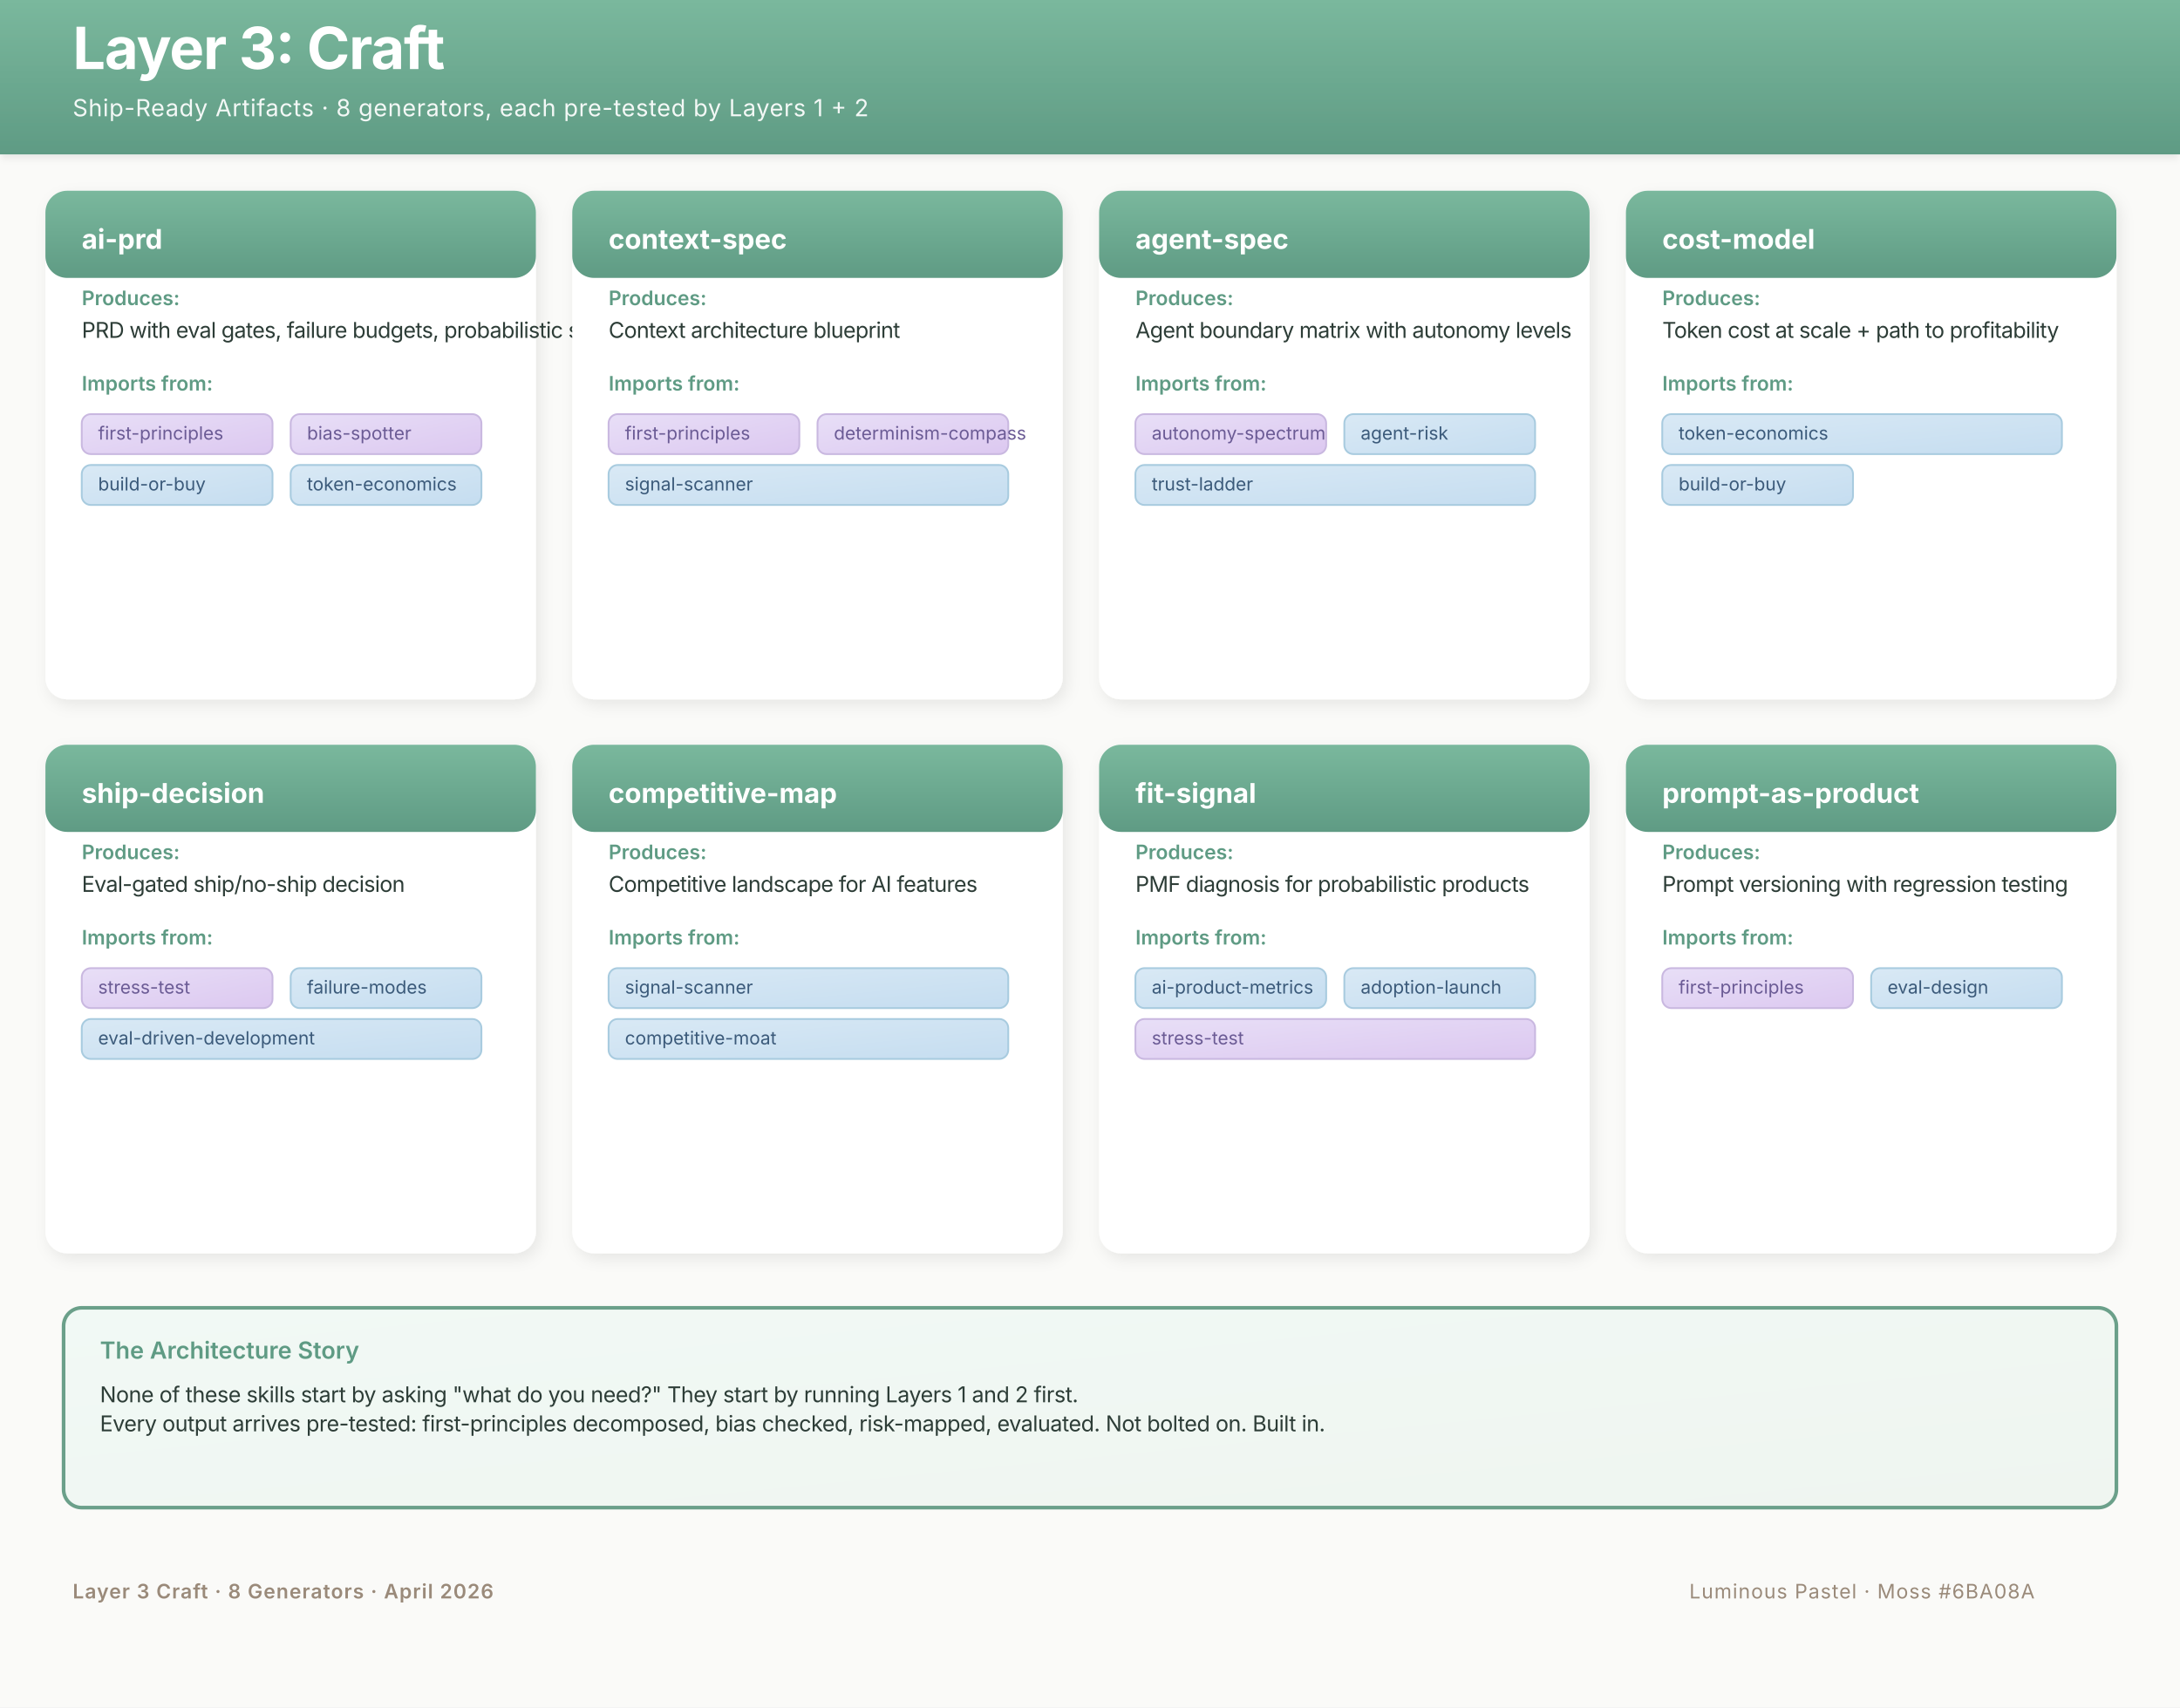
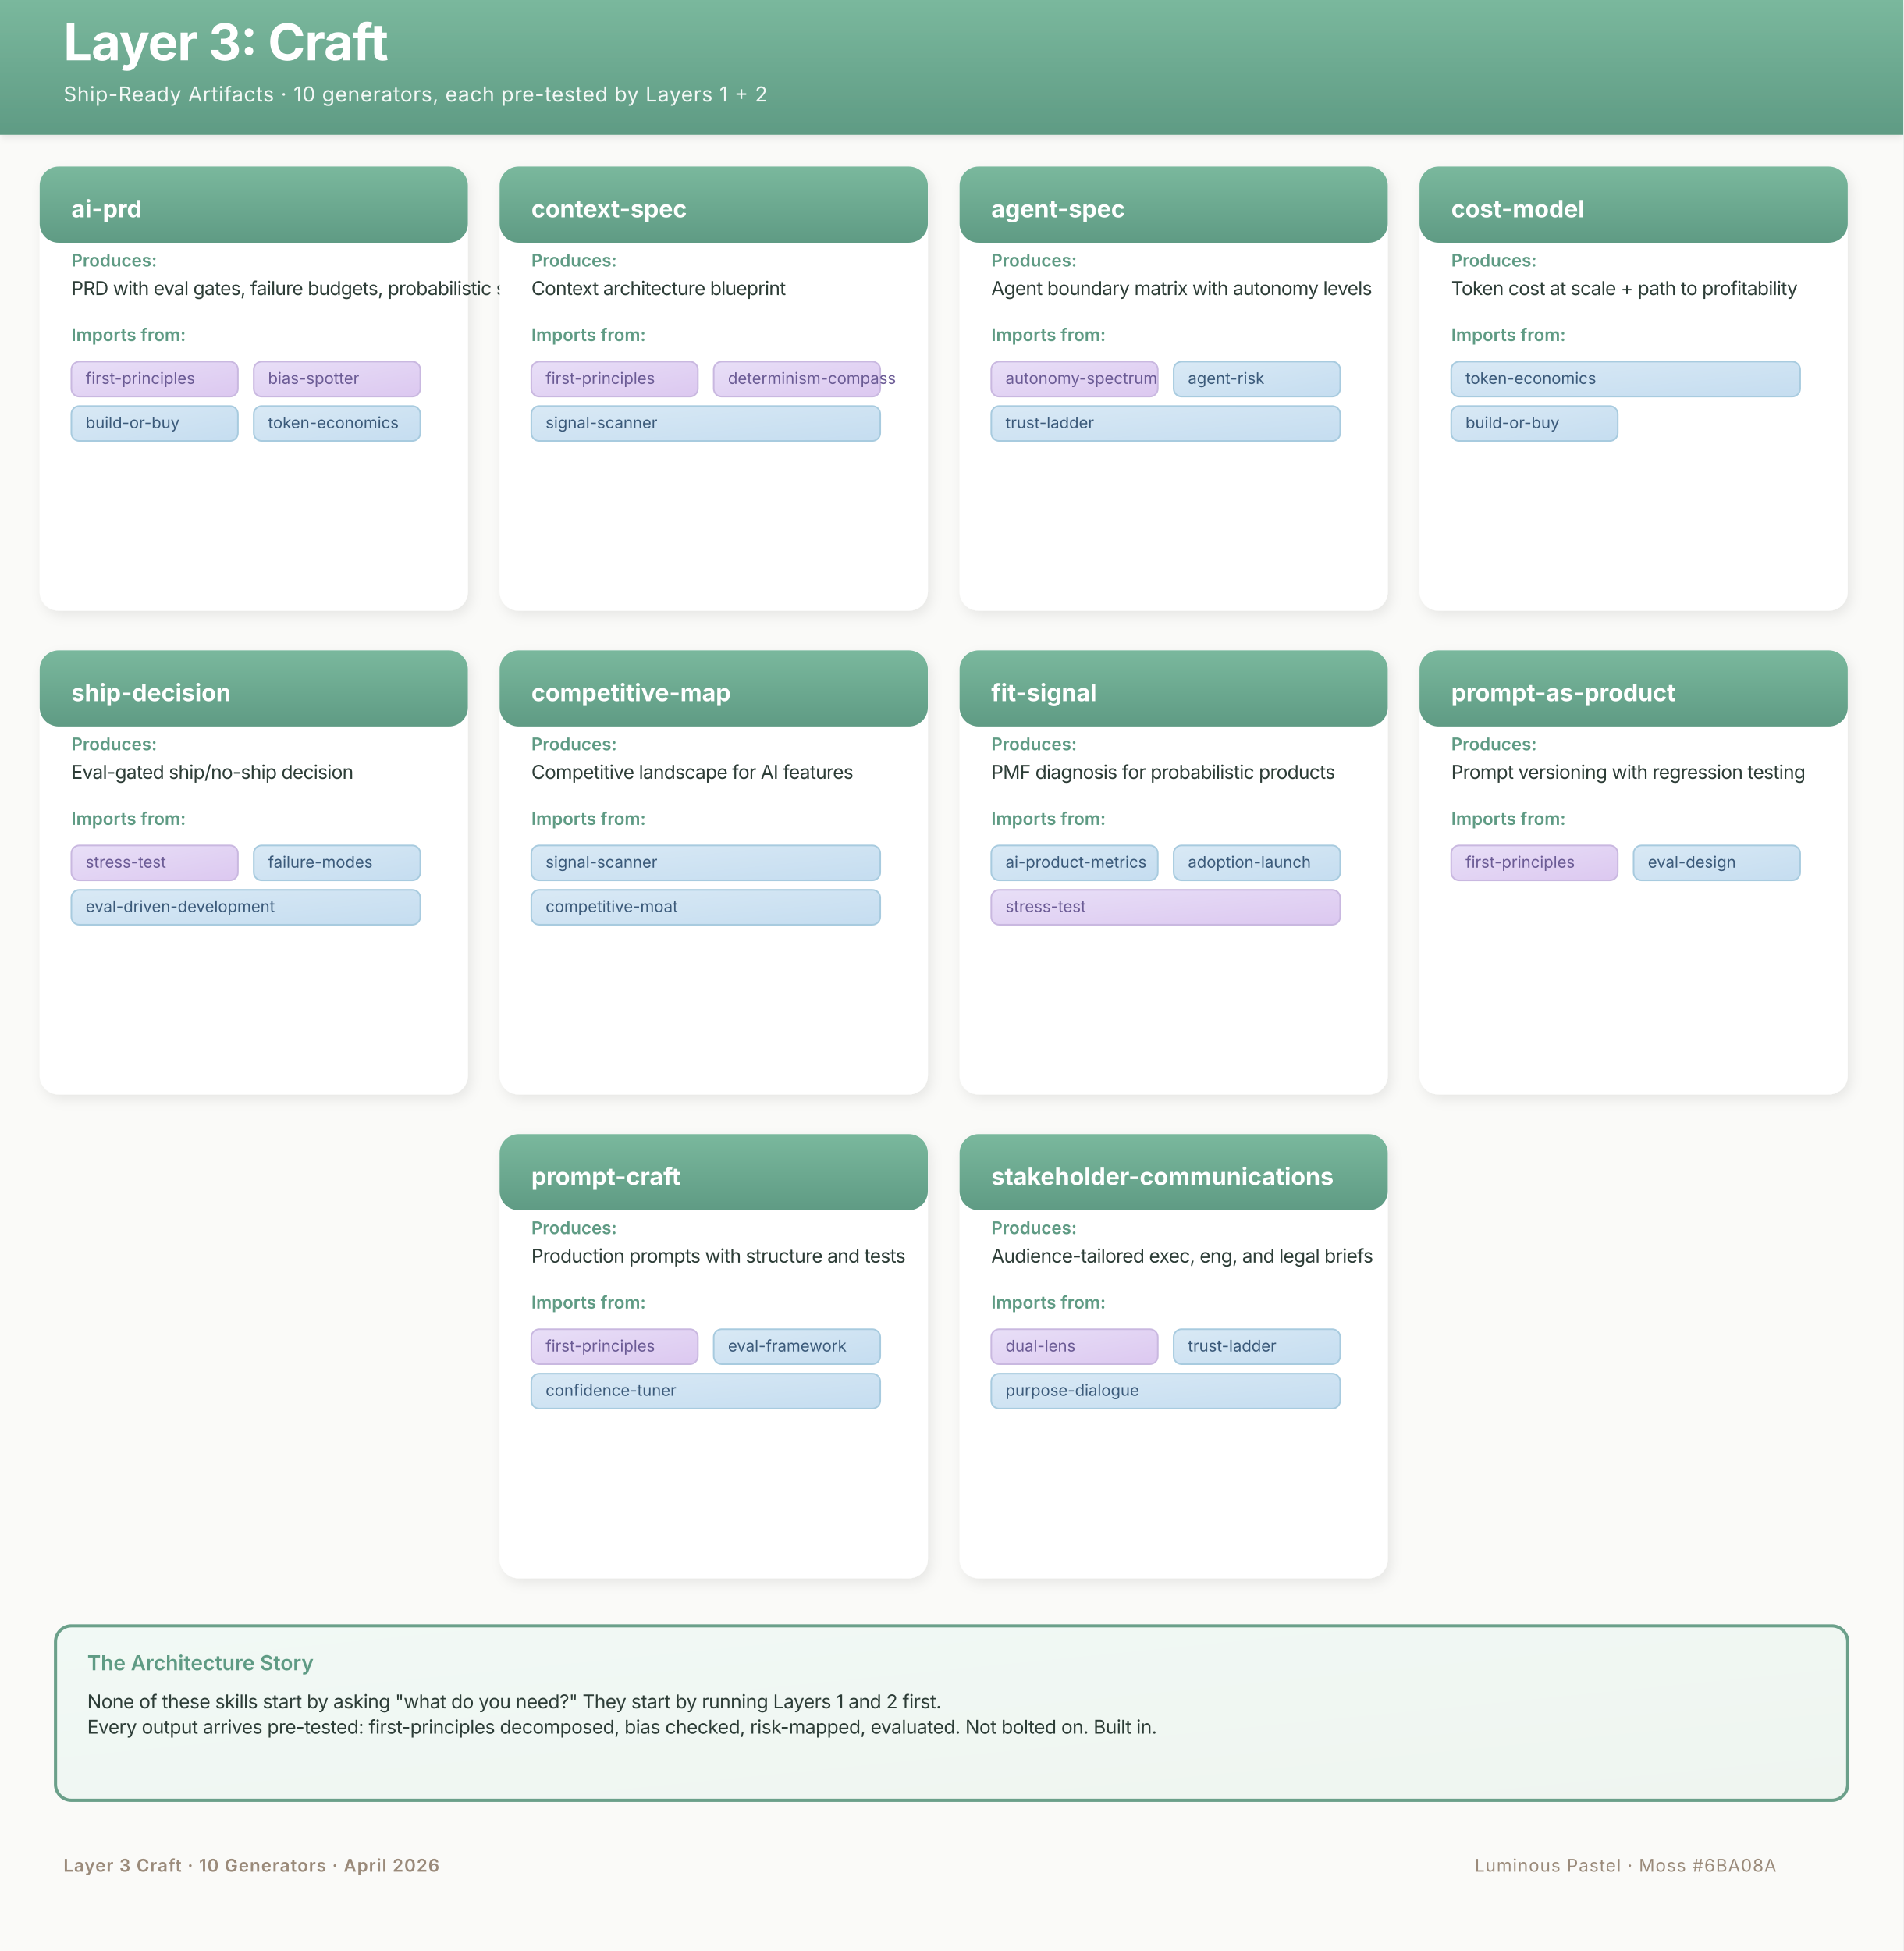
- <svg xmlns="http://www.w3.org/2000/svg" viewBox="0 0 1200 940" width="1200" height="940">
+ <svg xmlns="http://www.w3.org/2000/svg" viewBox="0 0 1200 1230" width="1200" height="1230">
  <defs>
    <linearGradient id="mossGradient" x1="0%" y1="0%" x2="0%" y2="100%">
      <stop offset="0%" stop-color="#7AB89D" stop-opacity="1" />
      <stop offset="100%" stop-color="#5F9B84" stop-opacity="1" />
    </linearGradient>
    <linearGradient id="mossLightBg" x1="0%" y1="0%" x2="100%" y2="100%">
      <stop offset="0%" stop-color="#F1F9F5" stop-opacity="1" />
      <stop offset="100%" stop-color="#EFF5F0" stop-opacity="1" />
    </linearGradient>
    <linearGradient id="purpleChip" x1="0%" y1="0%" x2="100%" y2="100%">
      <stop offset="0%" stop-color="#E8DFF7" stop-opacity="1" />
      <stop offset="100%" stop-color="#DCC8F0" stop-opacity="1" />
    </linearGradient>
    <linearGradient id="blueChip" x1="0%" y1="0%" x2="100%" y2="100%">
      <stop offset="0%" stop-color="#D9E9F5" stop-opacity="1" />
      <stop offset="100%" stop-color="#C5DDF0" stop-opacity="1" />
    </linearGradient>
    <filter id="cardShadow">
      <feDropShadow dx="2" dy="3" stdDeviation="4" flood-color="#000000" flood-opacity="0.08" />
    </filter>
    <filter id="headerShadow">
      <feDropShadow dx="0" dy="2" stdDeviation="2" flood-color="#000000" flood-opacity="0.08" />
    </filter>
  </defs>
-   <rect width="1200" height="940" fill="#FAFAF8" />
+   <rect width="1200" height="1230" fill="#FAFAF8" />
  <rect x="0" y="0" width="1200" height="85" fill="url(#mossGradient)" filter="url(#headerShadow)" />
  <text x="40" y="38" font-family="Inter, sans-serif" font-size="32" font-weight="700" fill="white" letter-spacing="-0.5">
    Layer 3: Craft
  </text>
  <text x="40" y="64" font-family="Inter, sans-serif" font-size="13" fill="#FFFFFF" fill-opacity="0.92" letter-spacing="0.3">
-     Ship-Ready Artifacts  ·  8 generators, each pre-tested by Layers 1 + 2
+     Ship-Ready Artifacts  ·  10 generators, each pre-tested by Layers 1 + 2
  </text>
  <g>
    <rect x="25" y="105" width="270" height="280" rx="12" fill="white" filter="url(#cardShadow)" />
    <rect x="25" y="105" width="270" height="48" rx="12" fill="url(#mossGradient)" />
    <text x="45" y="137" font-family="Inter, sans-serif" font-size="15" font-weight="700" fill="white">ai-prd</text>
    <text x="45" y="168" font-family="Inter, sans-serif" font-size="11" font-weight="600" fill="#5F9B84">Produces:</text>
    <text x="45" y="186" font-family="Inter, sans-serif" font-size="12" fill="#2D3D37" letter-spacing="-0.3">PRD with eval gates, failure budgets, probabilistic specs</text>
    <text x="45" y="215" font-family="Inter, sans-serif" font-size="11" font-weight="600" fill="#5F9B84">Imports from:</text>
    <rect x="45" y="228" width="105" height="22" rx="5" fill="url(#purpleChip)" stroke="#C9B8E0" stroke-width="1" />
    <text x="54" y="242" font-family="Inter, sans-serif" font-size="10" fill="#6B5B95">first-principles</text>
    <rect x="160" y="228" width="105" height="22" rx="5" fill="url(#purpleChip)" stroke="#C9B8E0" stroke-width="1" />
    <text x="169" y="242" font-family="Inter, sans-serif" font-size="10" fill="#6B5B95">bias-spotter</text>
    <rect x="45" y="256" width="105" height="22" rx="5" fill="url(#blueChip)" stroke="#A8CBDF" stroke-width="1" />
    <text x="54" y="270" font-family="Inter, sans-serif" font-size="10" fill="#3B5A7A">build-or-buy</text>
    <rect x="160" y="256" width="105" height="22" rx="5" fill="url(#blueChip)" stroke="#A8CBDF" stroke-width="1" />
    <text x="169" y="270" font-family="Inter, sans-serif" font-size="10" fill="#3B5A7A">token-economics</text>
  </g>
  <g>
    <rect x="315" y="105" width="270" height="280" rx="12" fill="white" filter="url(#cardShadow)" />
    <rect x="315" y="105" width="270" height="48" rx="12" fill="url(#mossGradient)" />
    <text x="335" y="137" font-family="Inter, sans-serif" font-size="15" font-weight="700" fill="white">context-spec</text>
    <text x="335" y="168" font-family="Inter, sans-serif" font-size="11" font-weight="600" fill="#5F9B84">Produces:</text>
    <text x="335" y="186" font-family="Inter, sans-serif" font-size="12" fill="#2D3D37" letter-spacing="-0.3">Context architecture blueprint</text>
    <text x="335" y="215" font-family="Inter, sans-serif" font-size="11" font-weight="600" fill="#5F9B84">Imports from:</text>
    <rect x="335" y="228" width="105" height="22" rx="5" fill="url(#purpleChip)" stroke="#C9B8E0" stroke-width="1" />
    <text x="344" y="242" font-family="Inter, sans-serif" font-size="10" fill="#6B5B95">first-principles</text>
    <rect x="450" y="228" width="105" height="22" rx="5" fill="url(#purpleChip)" stroke="#C9B8E0" stroke-width="1" />
    <text x="459" y="242" font-family="Inter, sans-serif" font-size="10" fill="#6B5B95">determinism-compass</text>
    <rect x="335" y="256" width="220" height="22" rx="5" fill="url(#blueChip)" stroke="#A8CBDF" stroke-width="1" />
    <text x="344" y="270" font-family="Inter, sans-serif" font-size="10" fill="#3B5A7A">signal-scanner</text>
  </g>
  <g>
    <rect x="605" y="105" width="270" height="280" rx="12" fill="white" filter="url(#cardShadow)" />
    <rect x="605" y="105" width="270" height="48" rx="12" fill="url(#mossGradient)" />
    <text x="625" y="137" font-family="Inter, sans-serif" font-size="15" font-weight="700" fill="white">agent-spec</text>
    <text x="625" y="168" font-family="Inter, sans-serif" font-size="11" font-weight="600" fill="#5F9B84">Produces:</text>
    <text x="625" y="186" font-family="Inter, sans-serif" font-size="12" fill="#2D3D37" letter-spacing="-0.3">Agent boundary matrix with autonomy levels</text>
    <text x="625" y="215" font-family="Inter, sans-serif" font-size="11" font-weight="600" fill="#5F9B84">Imports from:</text>
    <rect x="625" y="228" width="105" height="22" rx="5" fill="url(#purpleChip)" stroke="#C9B8E0" stroke-width="1" />
    <text x="634" y="242" font-family="Inter, sans-serif" font-size="10" fill="#6B5B95">autonomy-spectrum</text>
    <rect x="740" y="228" width="105" height="22" rx="5" fill="url(#blueChip)" stroke="#A8CBDF" stroke-width="1" />
    <text x="749" y="242" font-family="Inter, sans-serif" font-size="10" fill="#3B5A7A">agent-risk</text>
    <rect x="625" y="256" width="220" height="22" rx="5" fill="url(#blueChip)" stroke="#A8CBDF" stroke-width="1" />
    <text x="634" y="270" font-family="Inter, sans-serif" font-size="10" fill="#3B5A7A">trust-ladder</text>
  </g>
  <g>
    <rect x="895" y="105" width="270" height="280" rx="12" fill="white" filter="url(#cardShadow)" />
    <rect x="895" y="105" width="270" height="48" rx="12" fill="url(#mossGradient)" />
    <text x="915" y="137" font-family="Inter, sans-serif" font-size="15" font-weight="700" fill="white">cost-model</text>
    <text x="915" y="168" font-family="Inter, sans-serif" font-size="11" font-weight="600" fill="#5F9B84">Produces:</text>
    <text x="915" y="186" font-family="Inter, sans-serif" font-size="12" fill="#2D3D37" letter-spacing="-0.3">Token cost at scale + path to profitability</text>
    <text x="915" y="215" font-family="Inter, sans-serif" font-size="11" font-weight="600" fill="#5F9B84">Imports from:</text>
    <rect x="915" y="228" width="220" height="22" rx="5" fill="url(#blueChip)" stroke="#A8CBDF" stroke-width="1" />
    <text x="924" y="242" font-family="Inter, sans-serif" font-size="10" fill="#3B5A7A">token-economics</text>
    <rect x="915" y="256" width="105" height="22" rx="5" fill="url(#blueChip)" stroke="#A8CBDF" stroke-width="1" />
    <text x="924" y="270" font-family="Inter, sans-serif" font-size="10" fill="#3B5A7A">build-or-buy</text>
  </g>
  <g>
    <rect x="25" y="410" width="270" height="280" rx="12" fill="white" filter="url(#cardShadow)" />
    <rect x="25" y="410" width="270" height="48" rx="12" fill="url(#mossGradient)" />
    <text x="45" y="442" font-family="Inter, sans-serif" font-size="15" font-weight="700" fill="white">ship-decision</text>
    <text x="45" y="473" font-family="Inter, sans-serif" font-size="11" font-weight="600" fill="#5F9B84">Produces:</text>
    <text x="45" y="491" font-family="Inter, sans-serif" font-size="12" fill="#2D3D37" letter-spacing="-0.3">Eval-gated ship/no-ship decision</text>
    <text x="45" y="520" font-family="Inter, sans-serif" font-size="11" font-weight="600" fill="#5F9B84">Imports from:</text>
    <rect x="45" y="533" width="105" height="22" rx="5" fill="url(#purpleChip)" stroke="#C9B8E0" stroke-width="1" />
    <text x="54" y="547" font-family="Inter, sans-serif" font-size="10" fill="#6B5B95">stress-test</text>
    <rect x="160" y="533" width="105" height="22" rx="5" fill="url(#blueChip)" stroke="#A8CBDF" stroke-width="1" />
    <text x="169" y="547" font-family="Inter, sans-serif" font-size="10" fill="#3B5A7A">failure-modes</text>
    <rect x="45" y="561" width="220" height="22" rx="5" fill="url(#blueChip)" stroke="#A8CBDF" stroke-width="1" />
    <text x="54" y="575" font-family="Inter, sans-serif" font-size="10" fill="#3B5A7A">eval-driven-development</text>
  </g>
  <g>
    <rect x="315" y="410" width="270" height="280" rx="12" fill="white" filter="url(#cardShadow)" />
    <rect x="315" y="410" width="270" height="48" rx="12" fill="url(#mossGradient)" />
    <text x="335" y="442" font-family="Inter, sans-serif" font-size="15" font-weight="700" fill="white">competitive-map</text>
    <text x="335" y="473" font-family="Inter, sans-serif" font-size="11" font-weight="600" fill="#5F9B84">Produces:</text>
    <text x="335" y="491" font-family="Inter, sans-serif" font-size="12" fill="#2D3D37" letter-spacing="-0.3">Competitive landscape for AI features</text>
    <text x="335" y="520" font-family="Inter, sans-serif" font-size="11" font-weight="600" fill="#5F9B84">Imports from:</text>
    <rect x="335" y="533" width="220" height="22" rx="5" fill="url(#blueChip)" stroke="#A8CBDF" stroke-width="1" />
    <text x="344" y="547" font-family="Inter, sans-serif" font-size="10" fill="#3B5A7A">signal-scanner</text>
    <rect x="335" y="561" width="220" height="22" rx="5" fill="url(#blueChip)" stroke="#A8CBDF" stroke-width="1" />
    <text x="344" y="575" font-family="Inter, sans-serif" font-size="10" fill="#3B5A7A">competitive-moat</text>
  </g>
  <g>
    <rect x="605" y="410" width="270" height="280" rx="12" fill="white" filter="url(#cardShadow)" />
    <rect x="605" y="410" width="270" height="48" rx="12" fill="url(#mossGradient)" />
    <text x="625" y="442" font-family="Inter, sans-serif" font-size="15" font-weight="700" fill="white">fit-signal</text>
    <text x="625" y="473" font-family="Inter, sans-serif" font-size="11" font-weight="600" fill="#5F9B84">Produces:</text>
    <text x="625" y="491" font-family="Inter, sans-serif" font-size="12" fill="#2D3D37" letter-spacing="-0.3">PMF diagnosis for probabilistic products</text>
    <text x="625" y="520" font-family="Inter, sans-serif" font-size="11" font-weight="600" fill="#5F9B84">Imports from:</text>
    <rect x="625" y="533" width="105" height="22" rx="5" fill="url(#blueChip)" stroke="#A8CBDF" stroke-width="1" />
    <text x="634" y="547" font-family="Inter, sans-serif" font-size="10" fill="#3B5A7A">ai-product-metrics</text>
    <rect x="740" y="533" width="105" height="22" rx="5" fill="url(#blueChip)" stroke="#A8CBDF" stroke-width="1" />
    <text x="749" y="547" font-family="Inter, sans-serif" font-size="10" fill="#3B5A7A">adoption-launch</text>
    <rect x="625" y="561" width="220" height="22" rx="5" fill="url(#purpleChip)" stroke="#C9B8E0" stroke-width="1" />
    <text x="634" y="575" font-family="Inter, sans-serif" font-size="10" fill="#6B5B95">stress-test</text>
  </g>
  <g>
    <rect x="895" y="410" width="270" height="280" rx="12" fill="white" filter="url(#cardShadow)" />
    <rect x="895" y="410" width="270" height="48" rx="12" fill="url(#mossGradient)" />
    <text x="915" y="442" font-family="Inter, sans-serif" font-size="15" font-weight="700" fill="white">prompt-as-product</text>
    <text x="915" y="473" font-family="Inter, sans-serif" font-size="11" font-weight="600" fill="#5F9B84">Produces:</text>
    <text x="915" y="491" font-family="Inter, sans-serif" font-size="12" fill="#2D3D37" letter-spacing="-0.3">Prompt versioning with regression testing</text>
    <text x="915" y="520" font-family="Inter, sans-serif" font-size="11" font-weight="600" fill="#5F9B84">Imports from:</text>
    <rect x="915" y="533" width="105" height="22" rx="5" fill="url(#purpleChip)" stroke="#C9B8E0" stroke-width="1" />
    <text x="924" y="547" font-family="Inter, sans-serif" font-size="10" fill="#6B5B95">first-principles</text>
    <rect x="1030" y="533" width="105" height="22" rx="5" fill="url(#blueChip)" stroke="#A8CBDF" stroke-width="1" />
    <text x="1039" y="547" font-family="Inter, sans-serif" font-size="10" fill="#3B5A7A">eval-design</text>
  </g>
-   <rect x="35" y="720" width="1130" height="110" rx="10" fill="url(#mossLightBg)" stroke="#6BA08A" stroke-width="2" />
-   <text x="55" y="748" font-family="Inter, sans-serif" font-size="13" font-weight="600" fill="#5F9B84">The Architecture Story</text>
-   <text x="55" y="772" font-family="Inter, sans-serif" font-size="12" fill="#2D3D37" letter-spacing="-0.2" line-height="1.5">
+   <g>
+     <rect x="315" y="715" width="270" height="280" rx="12" fill="white" filter="url(#cardShadow)" />
+     <rect x="315" y="715" width="270" height="48" rx="12" fill="url(#mossGradient)" />
+     <text x="335" y="747" font-family="Inter, sans-serif" font-size="15" font-weight="700" fill="white">prompt-craft</text>
+     <text x="335" y="778" font-family="Inter, sans-serif" font-size="11" font-weight="600" fill="#5F9B84">Produces:</text>
+     <text x="335" y="796" font-family="Inter, sans-serif" font-size="12" fill="#2D3D37" letter-spacing="-0.3">Production prompts with structure and tests</text>
+     <text x="335" y="825" font-family="Inter, sans-serif" font-size="11" font-weight="600" fill="#5F9B84">Imports from:</text>
+     <rect x="335" y="838" width="105" height="22" rx="5" fill="url(#purpleChip)" stroke="#C9B8E0" stroke-width="1" />
+     <text x="344" y="852" font-family="Inter, sans-serif" font-size="10" fill="#6B5B95">first-principles</text>
+     <rect x="450" y="838" width="105" height="22" rx="5" fill="url(#blueChip)" stroke="#A8CBDF" stroke-width="1" />
+     <text x="459" y="852" font-family="Inter, sans-serif" font-size="10" fill="#3B5A7A">eval-framework</text>
+     <rect x="335" y="866" width="220" height="22" rx="5" fill="url(#blueChip)" stroke="#A8CBDF" stroke-width="1" />
+     <text x="344" y="880" font-family="Inter, sans-serif" font-size="10" fill="#3B5A7A">confidence-tuner</text>
+   </g>
+   <g>
+     <rect x="605" y="715" width="270" height="280" rx="12" fill="white" filter="url(#cardShadow)" />
+     <rect x="605" y="715" width="270" height="48" rx="12" fill="url(#mossGradient)" />
+     <text x="625" y="747" font-family="Inter, sans-serif" font-size="15" font-weight="700" fill="white">stakeholder-communications</text>
+     <text x="625" y="778" font-family="Inter, sans-serif" font-size="11" font-weight="600" fill="#5F9B84">Produces:</text>
+     <text x="625" y="796" font-family="Inter, sans-serif" font-size="12" fill="#2D3D37" letter-spacing="-0.3">Audience-tailored exec, eng, and legal briefs</text>
+     <text x="625" y="825" font-family="Inter, sans-serif" font-size="11" font-weight="600" fill="#5F9B84">Imports from:</text>
+     <rect x="625" y="838" width="105" height="22" rx="5" fill="url(#purpleChip)" stroke="#C9B8E0" stroke-width="1" />
+     <text x="634" y="852" font-family="Inter, sans-serif" font-size="10" fill="#6B5B95">dual-lens</text>
+     <rect x="740" y="838" width="105" height="22" rx="5" fill="url(#blueChip)" stroke="#A8CBDF" stroke-width="1" />
+     <text x="749" y="852" font-family="Inter, sans-serif" font-size="10" fill="#3B5A7A">trust-ladder</text>
+     <rect x="625" y="866" width="220" height="22" rx="5" fill="url(#blueChip)" stroke="#A8CBDF" stroke-width="1" />
+     <text x="634" y="880" font-family="Inter, sans-serif" font-size="10" fill="#3B5A7A">purpose-dialogue</text>
+   </g>
+   <rect x="35" y="1025" width="1130" height="110" rx="10" fill="url(#mossLightBg)" stroke="#6BA08A" stroke-width="2" />
+   <text x="55" y="1053" font-family="Inter, sans-serif" font-size="13" font-weight="600" fill="#5F9B84">The Architecture Story</text>
+   <text x="55" y="1077" font-family="Inter, sans-serif" font-size="12" fill="#2D3D37" letter-spacing="-0.2">
    <tspan x="55" dy="0">None of these skills start by asking "what do you need?" They start by running Layers 1 and 2 first.</tspan>
    <tspan x="55" dy="16">Every output arrives pre-tested: first-principles decomposed, bias checked, risk-mapped, evaluated. Not bolted on. Built in.</tspan>
  </text>
-   <text x="40" y="880" font-family="Inter, sans-serif" font-size="11" font-weight="600" fill="#9A8A7A" letter-spacing="0.5">Layer 3 Craft  ·  8 Generators  ·  April 2026</text>
-   <text x="1120" y="880" font-family="Inter, sans-serif" font-size="11" fill="#9A8A7A" text-anchor="end" letter-spacing="0.5">Luminous Pastel · Moss #6BA08A</text>
+   <text x="40" y="1180" font-family="Inter, sans-serif" font-size="11" font-weight="600" fill="#9A8A7A" letter-spacing="0.5">Layer 3 Craft  ·  10 Generators  ·  April 2026</text>
+   <text x="1120" y="1180" font-family="Inter, sans-serif" font-size="11" fill="#9A8A7A" text-anchor="end" letter-spacing="0.5">Luminous Pastel · Moss #6BA08A</text>
</svg>
